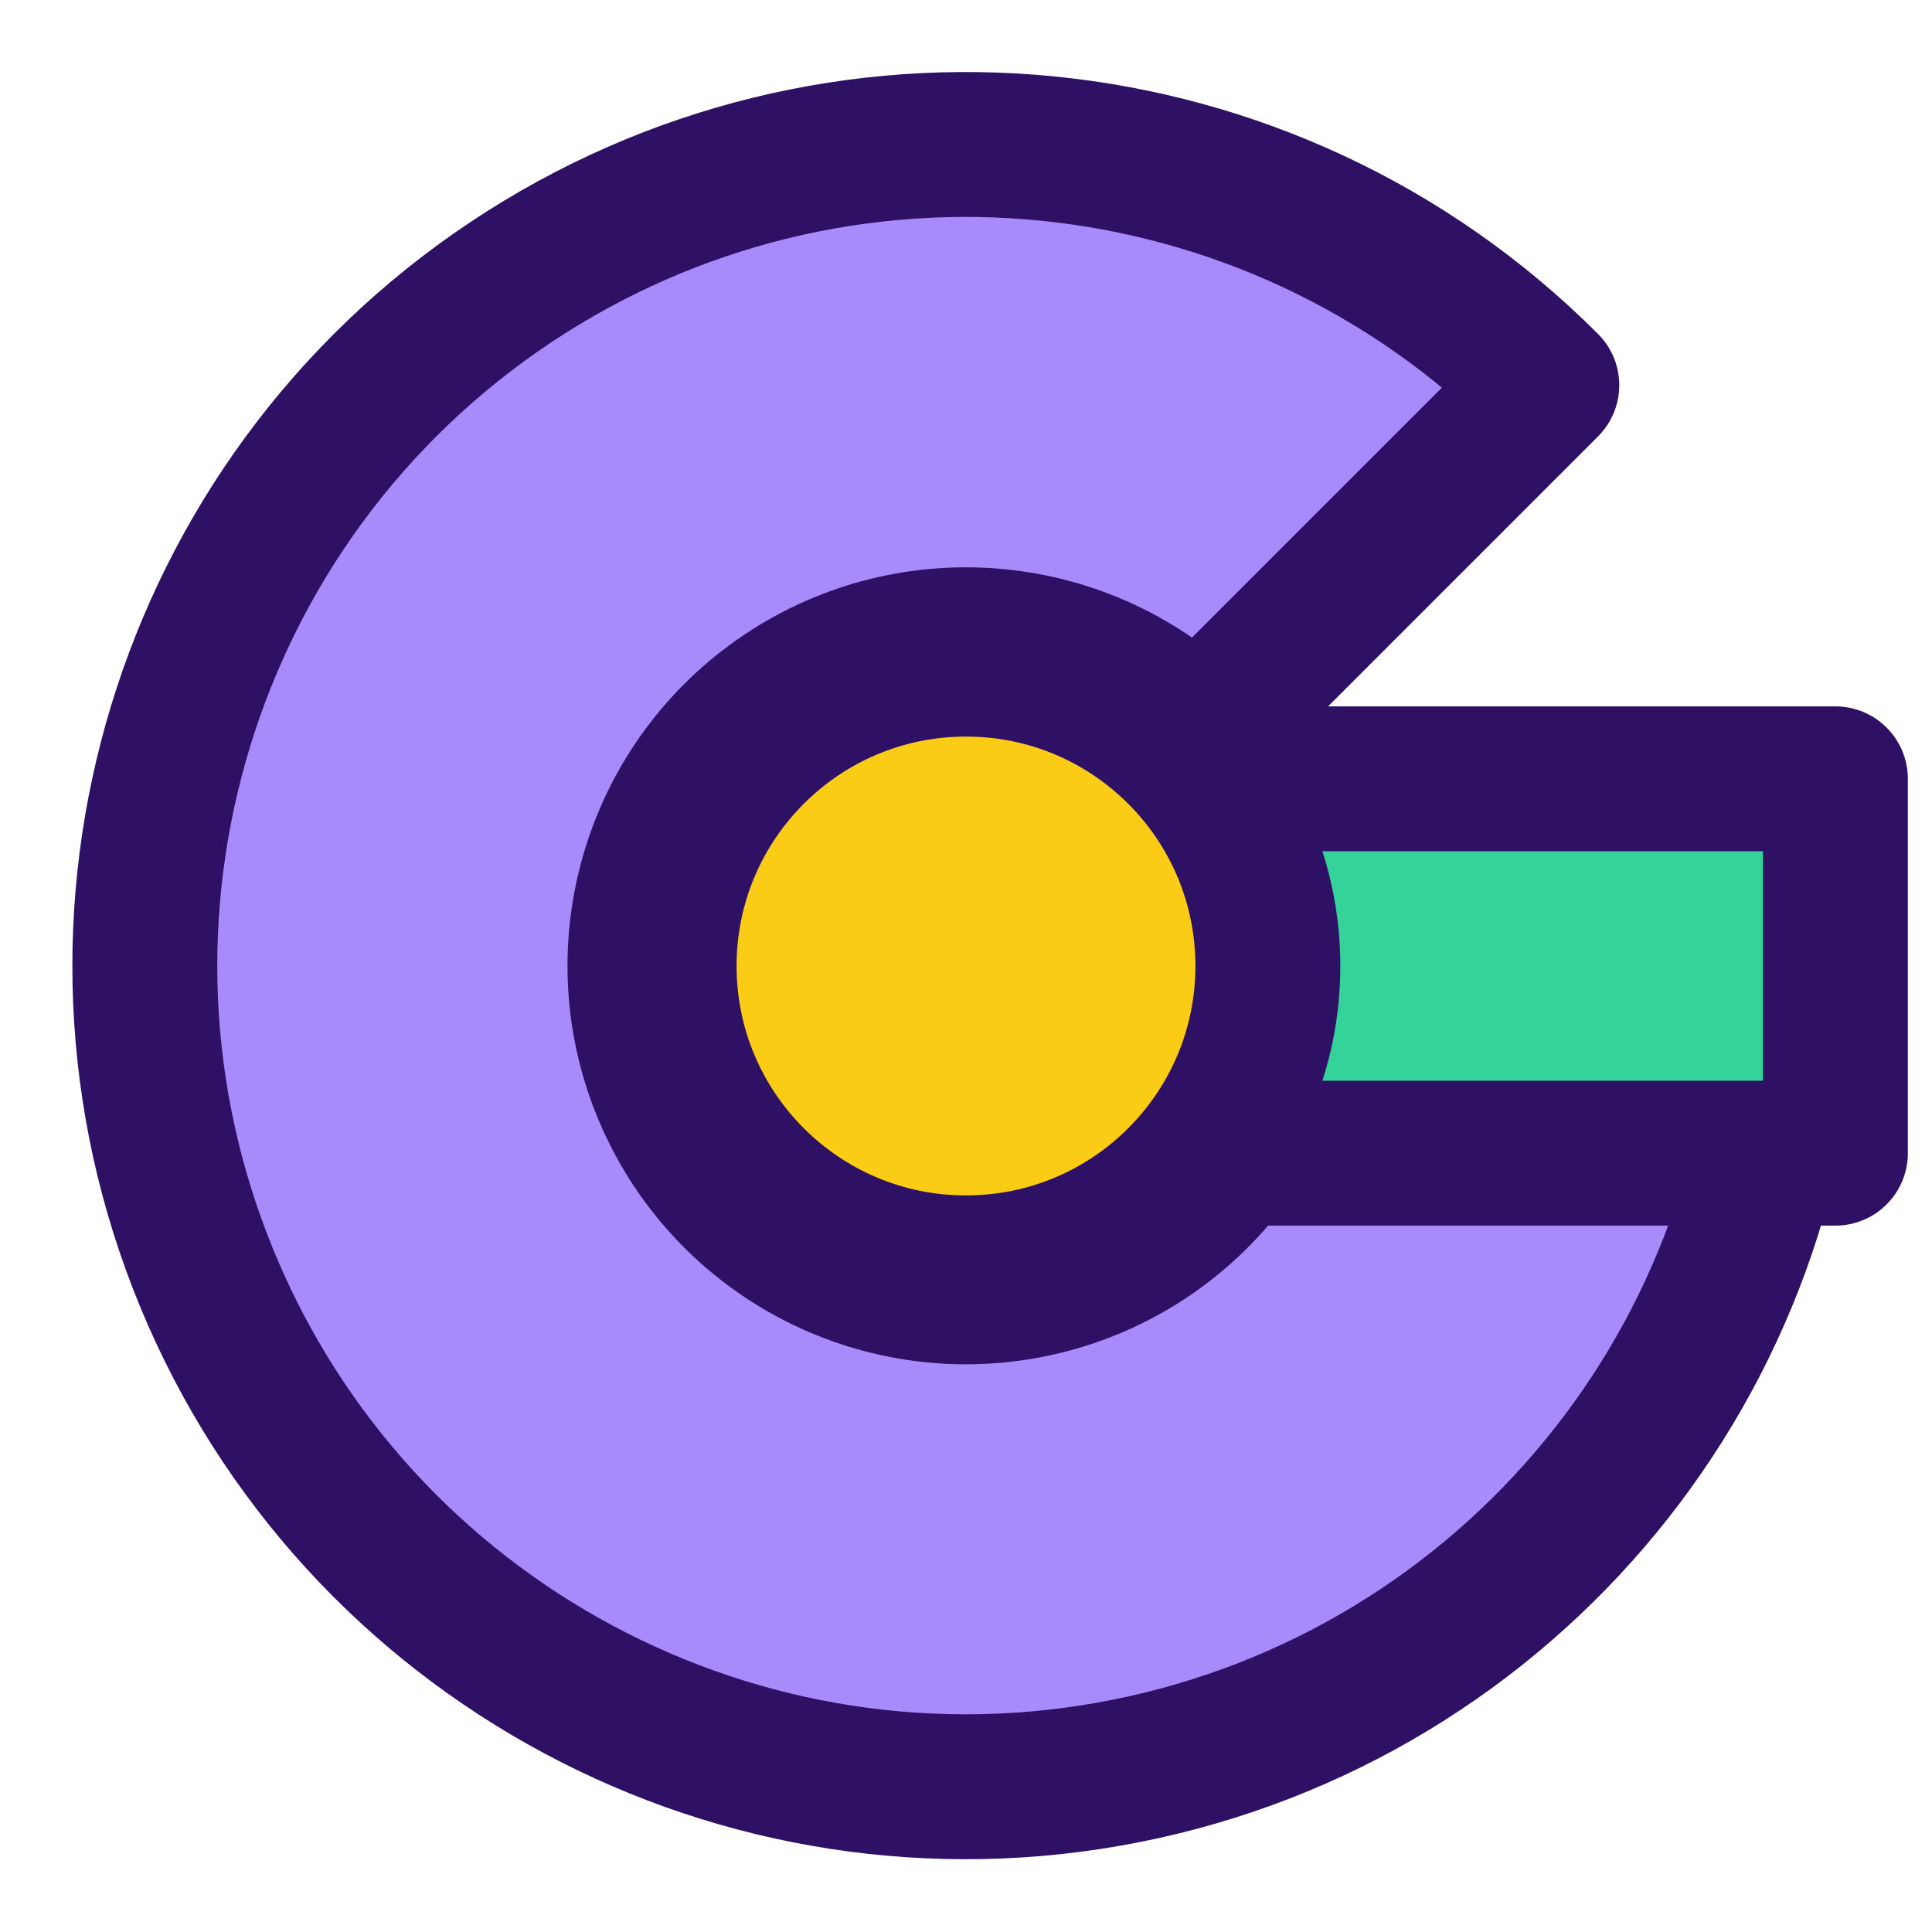
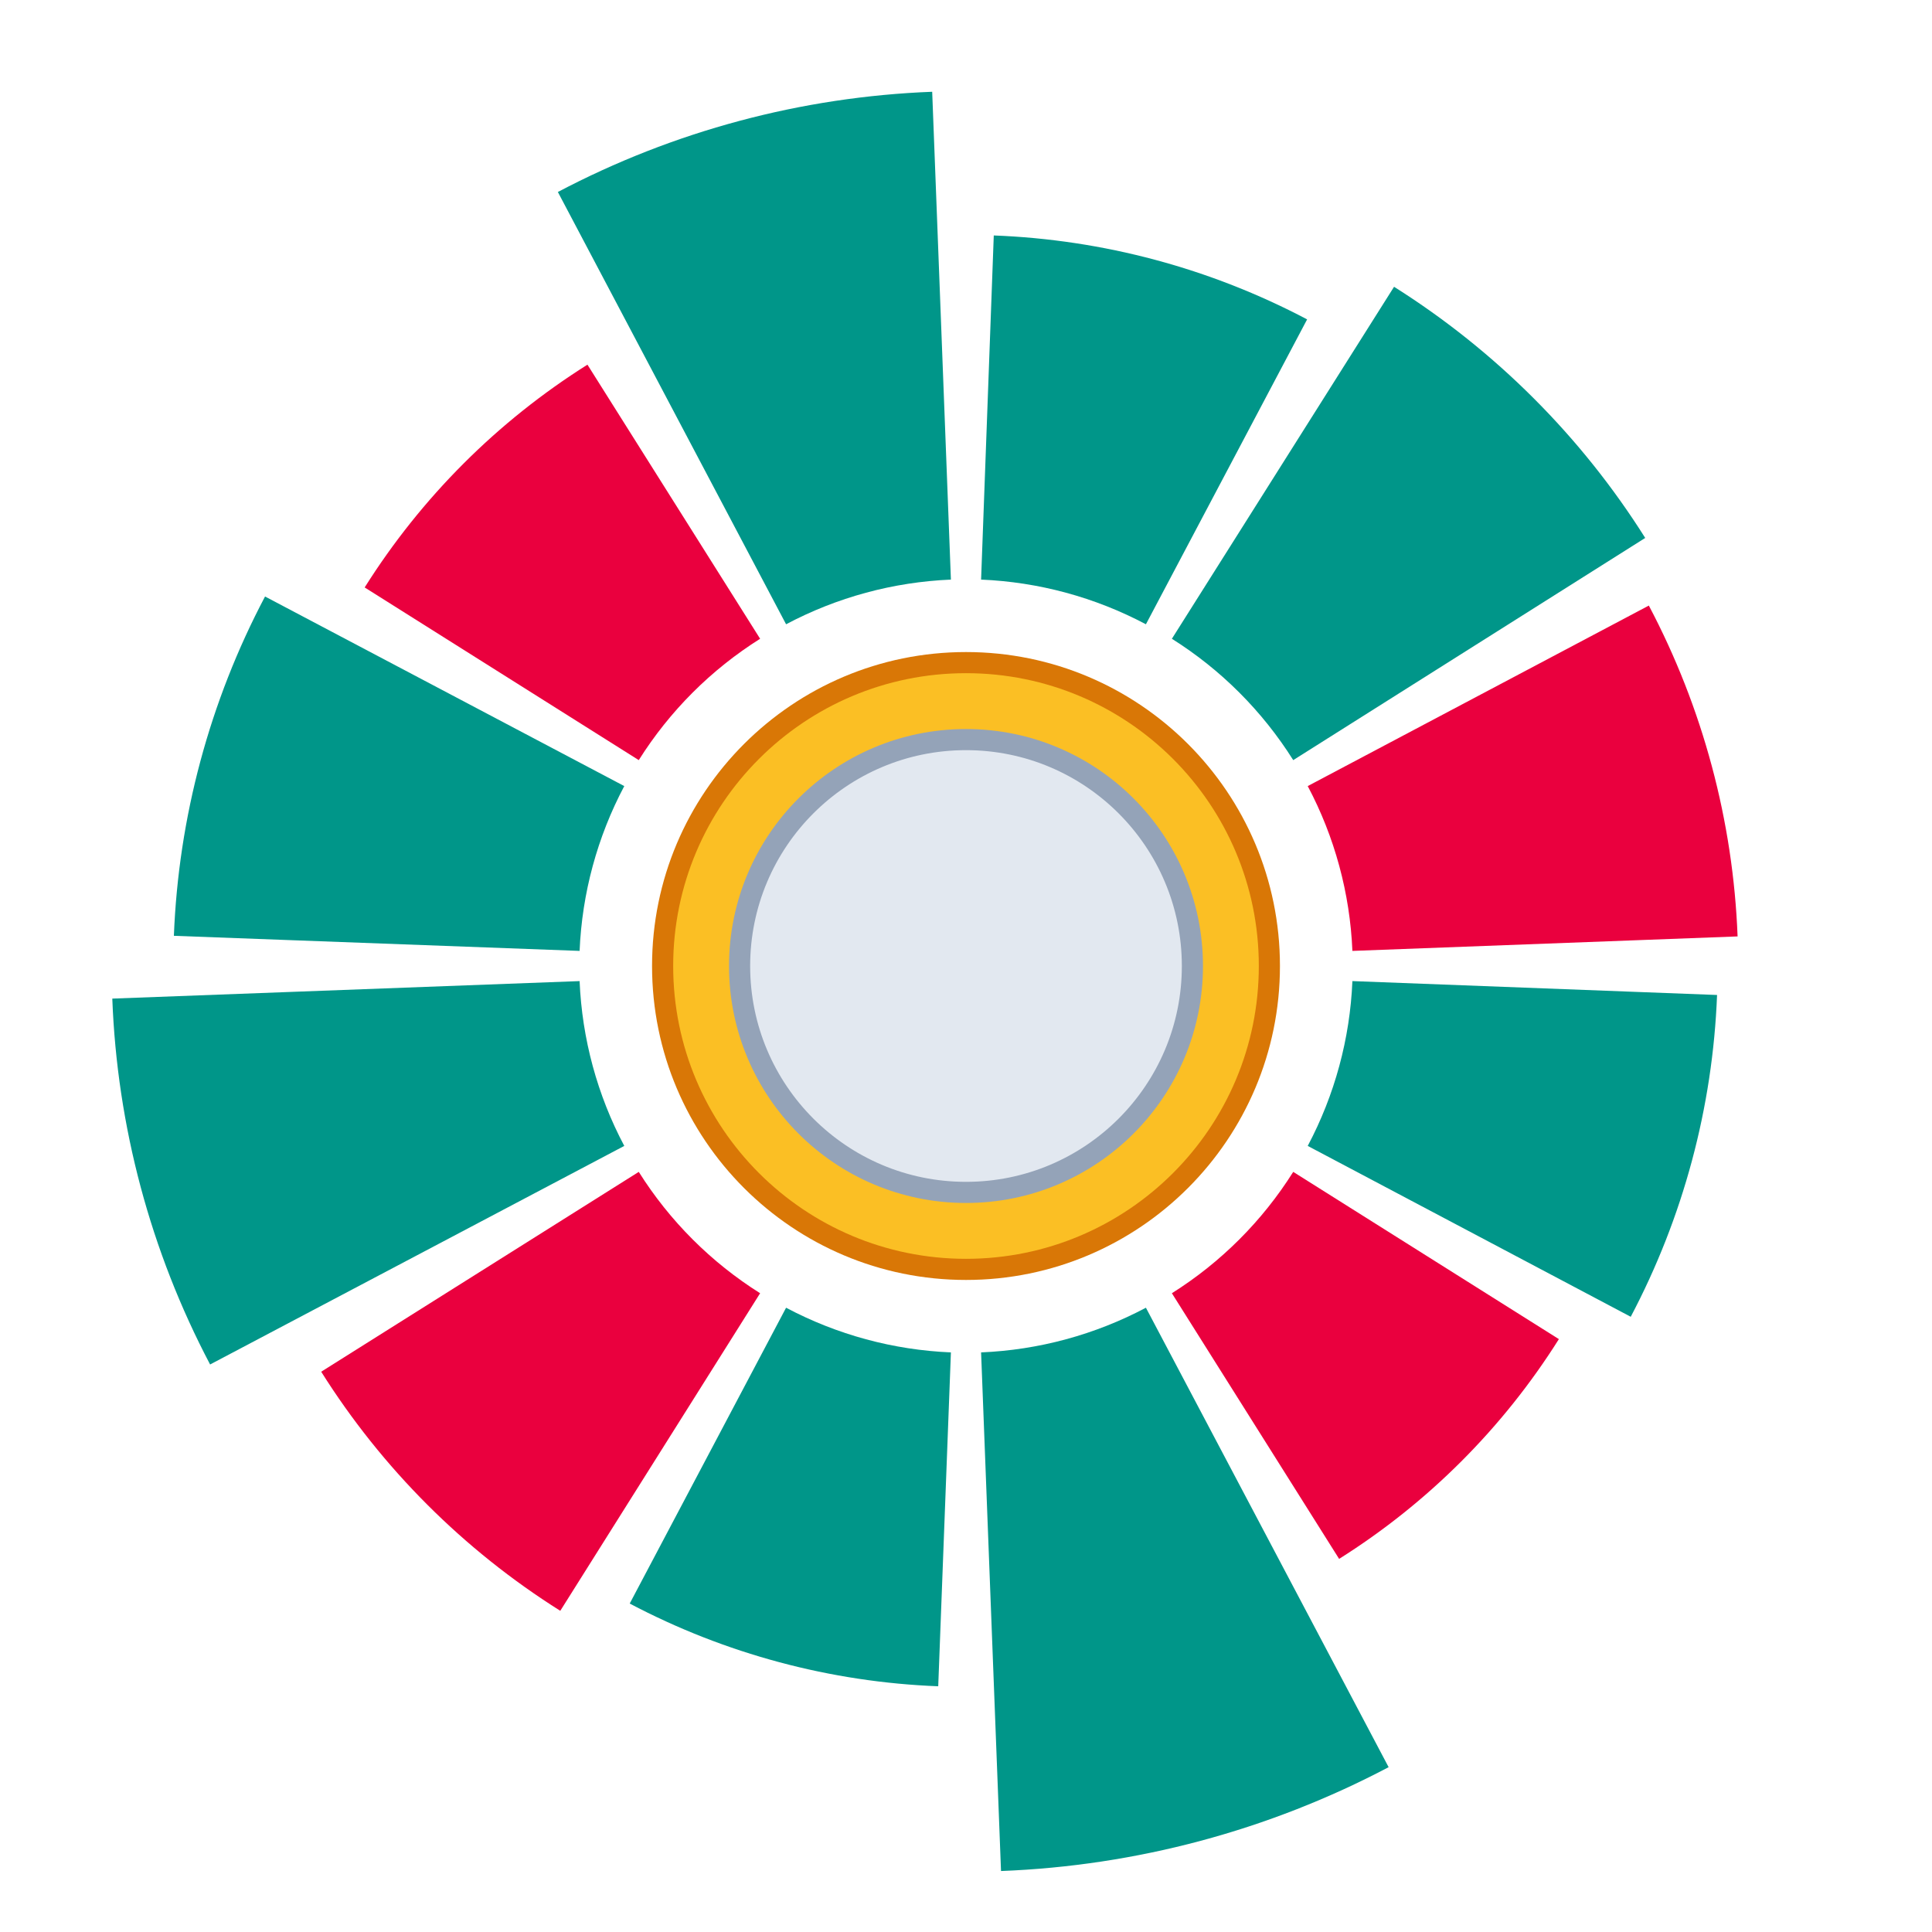
<svg xmlns="http://www.w3.org/2000/svg" viewBox="0 0 32 32">
-   <path d="M 29.6 16 A 13.6 13.6 0 1 1 25.62 6.38 L 19.82 12.18 A 5.4 5.4 0 1 0 21.4 16 Z" fill="#A78BFA" stroke="#2E1065" stroke-width="2.4" stroke-linejoin="round" />
-   <path d="M 16 12.9 H 30.4 V 19.1 H 16 Z" fill="#34D399" stroke="#2E1065" stroke-width="2.4" stroke-linejoin="round" />
-   <circle cx="16" cy="16" r="5" fill="#FACC15" stroke="#2E1065" stroke-width="2.4" />
+   <path d="M 16.46 3.9 A 12.11 12.11 0 0 1 21.65 5.29 L 18.98 10.34 A 6.4 6.4 0 0 0 16.25 9.6 Z" fill="#009689" />
+   <path d="M 23.09 4.75 A 13.3 13.3 0 0 1 27.25 8.91 L 21.42 12.59 A 6.4 6.4 0 0 0 19.41 10.58 Z" fill="#009689" />
+   <path d="M 27.31 10.03 A 12.79 12.79 0 0 1 28.78 15.51 L 22.4 15.75 A 6.4 6.4 0 0 0 21.66 13.02 Z" fill="#EA003E" />
+   <path d="M 28.44 16.48 A 12.45 12.45 0 0 1 27.01 21.81 L 21.66 18.98 A 6.4 6.4 0 0 0 22.4 16.25 Z" fill="#009689" />
+   <path d="M 25.82 22.18 A 11.6 11.6 0 0 1 22.18 25.82 L 19.41 21.42 A 6.4 6.4 0 0 0 21.42 19.41 Z" fill="#EA003E" />
+   <path d="M 23 29.27 A 15 15 0 0 1 16.58 30.99 L 16.25 22.4 A 6.4 6.4 0 0 0 18.98 21.66 Z" fill="#009689" />
+   <path d="M 15.54 27.93 A 11.94 11.94 0 0 1 10.43 26.56 L 13.02 21.66 A 6.4 6.4 0 0 0 15.75 22.4 Z" fill="#009689" />
+   <path d="M 9.28 26.68 A 12.62 12.62 0 0 1 5.32 22.72 L 10.58 19.41 A 6.4 6.4 0 0 0 12.59 21.42 Z" fill="#EA003E" />
+   <path d="M 3.48 22.6 A 14.15 14.15 0 0 1 1.86 16.54 L 9.6 16.25 A 6.4 6.4 0 0 0 10.34 18.98 Z" fill="#009689" />
+   <path d="M 2.88 15.5 A 13.13 13.13 0 0 1 4.39 9.88 L 10.34 13.02 A 6.4 6.4 0 0 0 9.6 15.75 Z" fill="#009689" />
+   <path d="M 6.04 9.73 A 11.77 11.77 0 0 1 9.73 6.04 L 12.59 10.58 A 6.4 6.4 0 0 0 10.58 12.59 Z" fill="#EA003E" />
+   <path d="M 9.24 3.18 A 14.49 14.49 0 0 1 15.44 1.52 L 15.75 9.6 A 6.4 6.4 0 0 0 13.02 10.34 Z" fill="#009689" />
+   <circle cx="16" cy="16" r="5.2" fill="#D97706" />
+   <circle cx="16" cy="16" r="4.85" fill="#FBBF24" />
+   <circle cx="16" cy="16" r="3.75" fill="#E2E8F0" stroke="#94A3B8" stroke-width="0.35" />
</svg>
